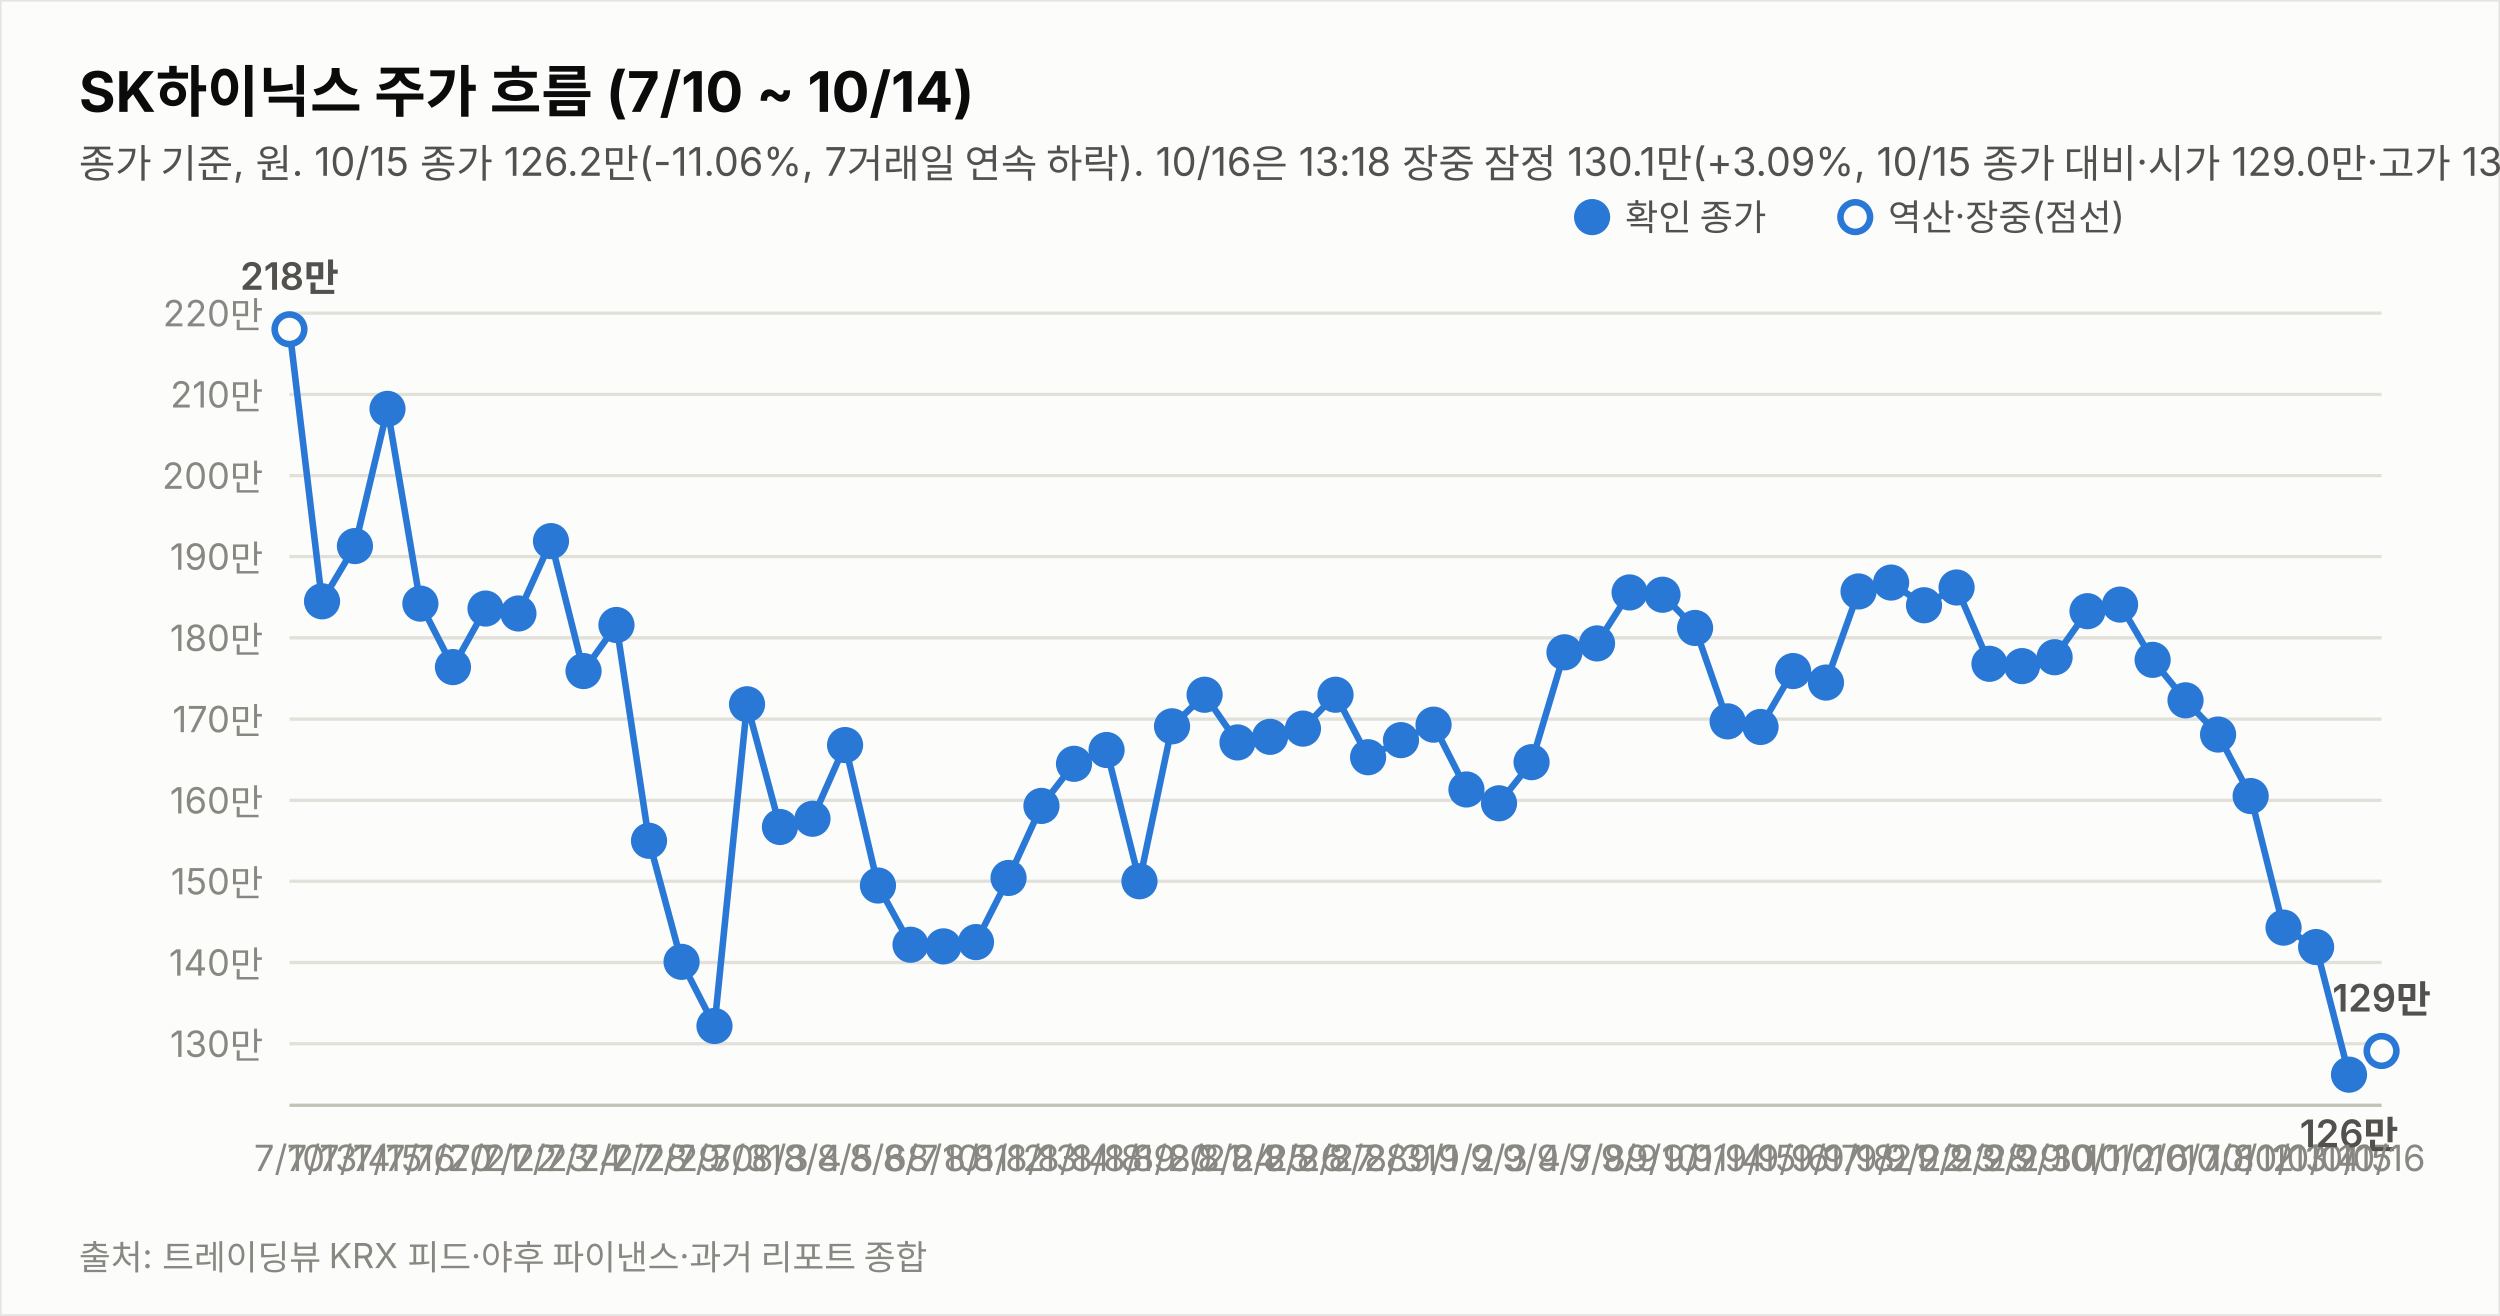
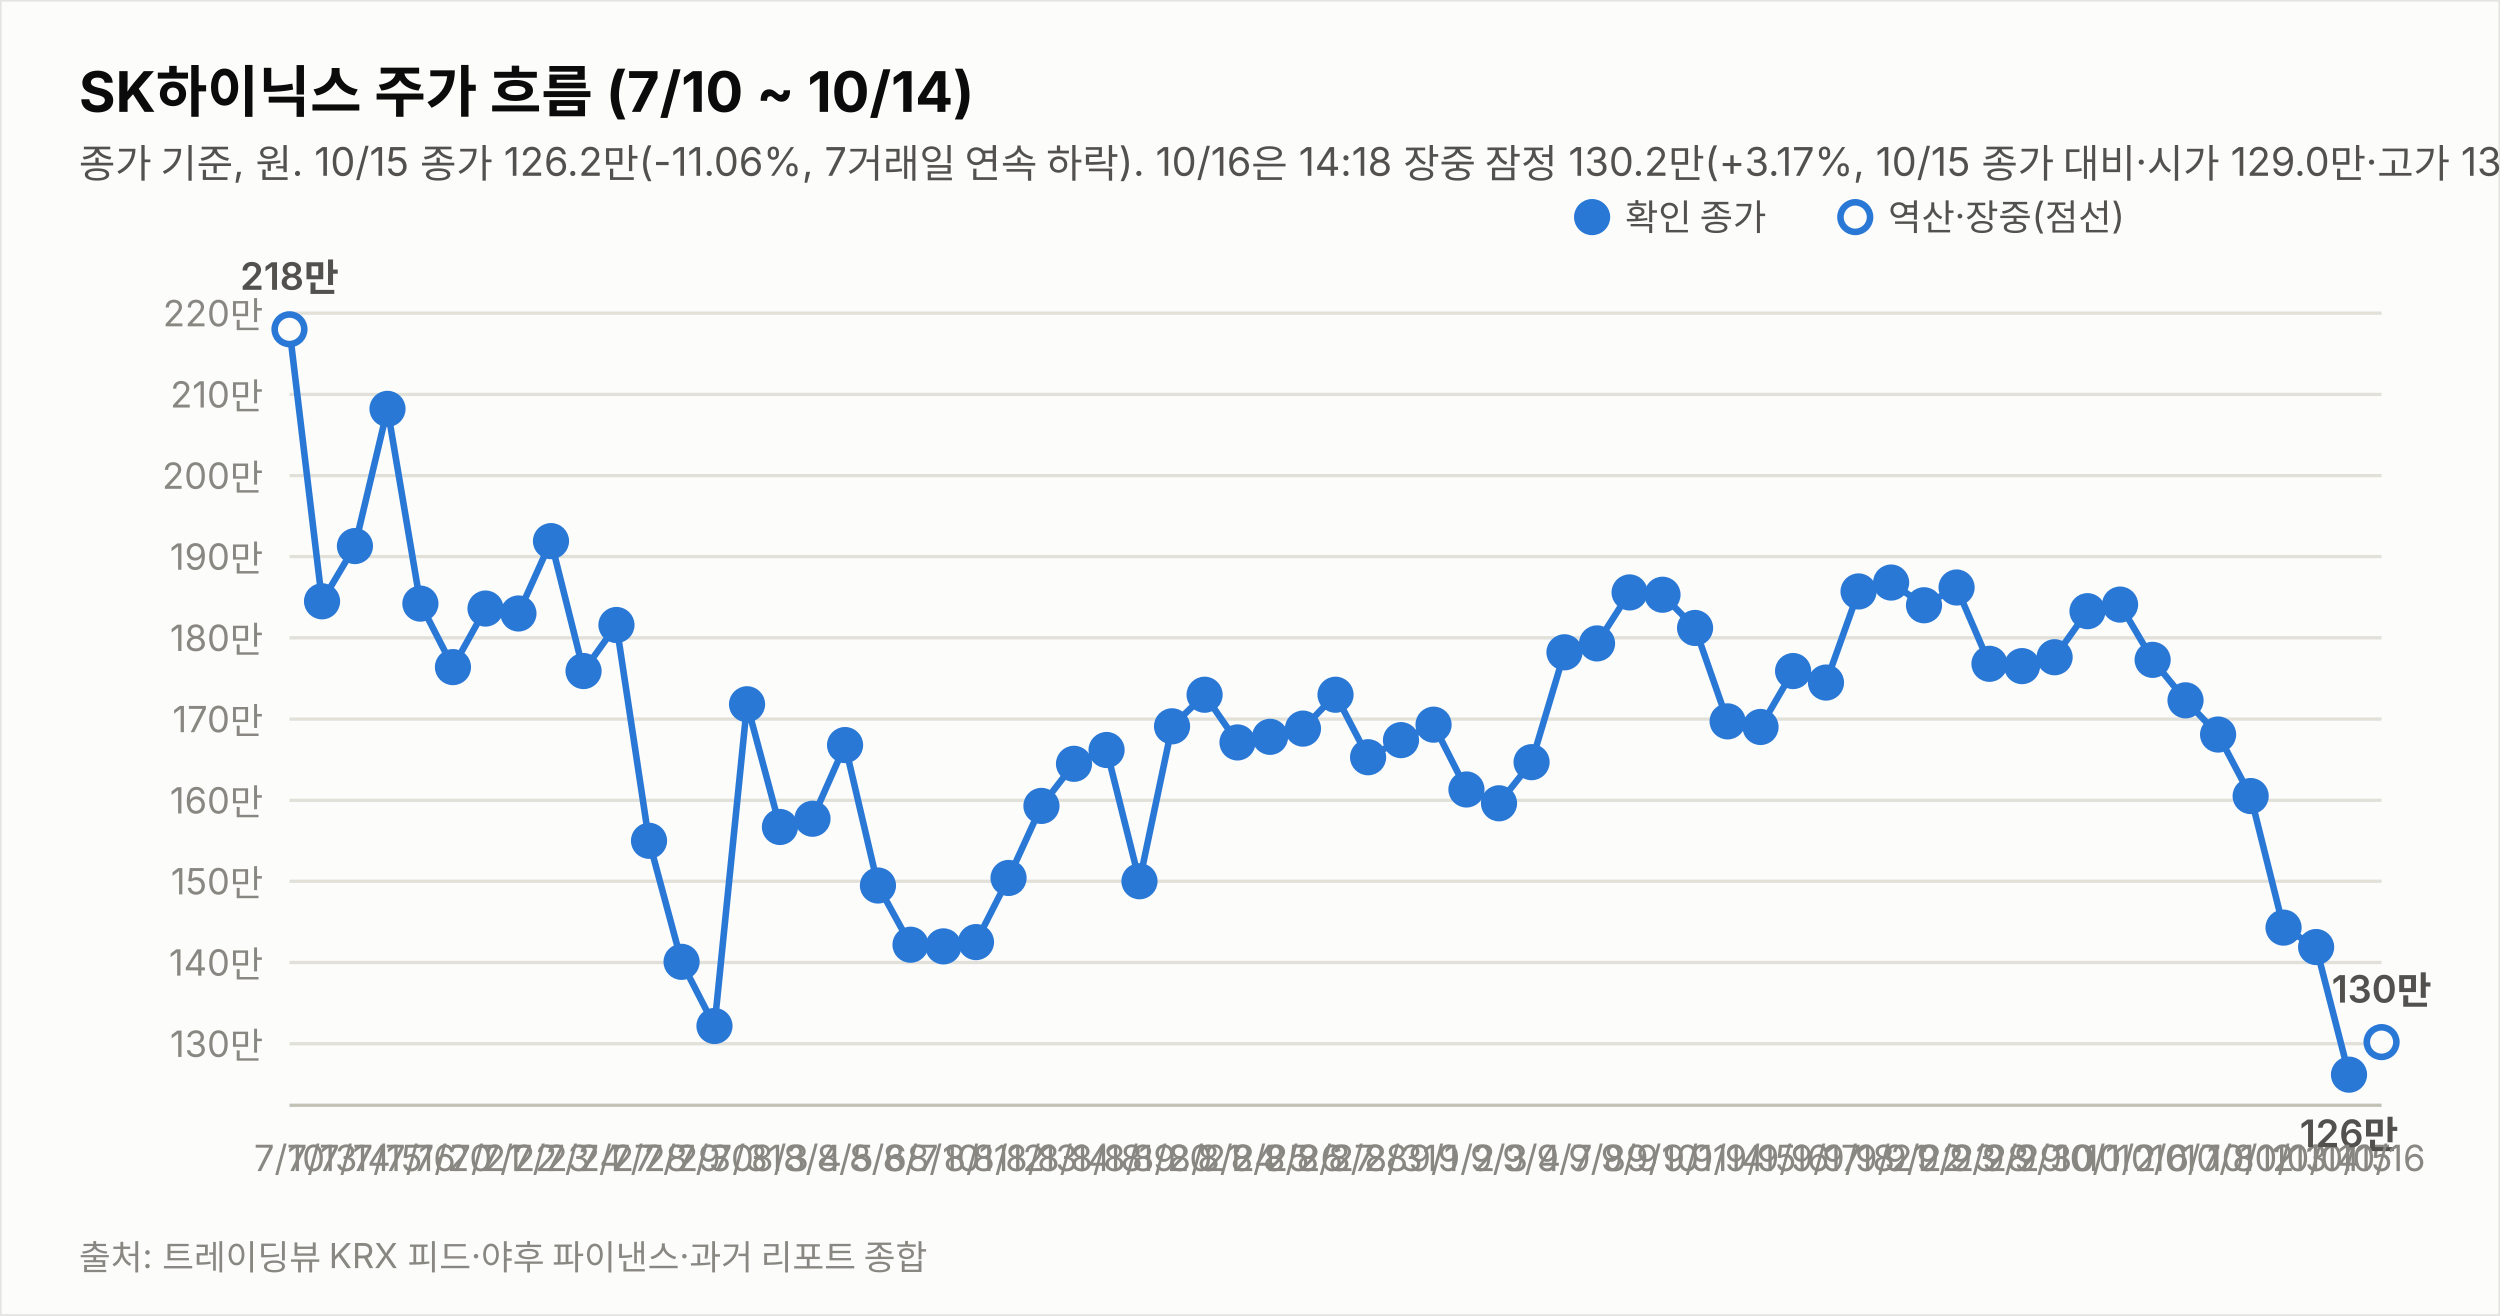
<svg xmlns="http://www.w3.org/2000/svg" width="760" height="400" viewBox="0 0 760 400" font-family="system-ui,-apple-system,&quot;Segoe UI&quot;,&quot;Malgun Gothic&quot;,&quot;Apple SD Gothic Neo&quot;,sans-serif">
  <rect width="760" height="400" fill="#fcfcfb" stroke="rgba(11,11,11,0.10)" />
  <text x="24" y="34" font-size="17" font-weight="700" fill="#0b0b0b">SK하이닉스 주가 흐름 (7/10 ~ 10/14)</text>
-   <text x="24" y="54" font-size="12" fill="#52514e">종가 기준, 원. 10/15 종가 126.2만(-11.06%, 7거래일 연속 하락). 10/16은 13:18 장중 잠정 130.1만(+3.09%, 10/15 종가 대비·시가 129.0만·고가 131.8만·저가 124.7만, 야후 20분 지연 시세). 지표는 10/16 13:18 잠정.</text>
+   <text x="24" y="54" font-size="12" fill="#52514e">종가 기준, 원. 10/15 종가 126.2만(-11.06%, 7거래일 연속 하락). 10/16은 14:18 장중 잠정 130.2만(+3.17%, 10/15 종가 대비·시가 129.0만·고가 132.5만·저가 124.7만, 야후 20분 지연 시세). 지표는 10/16 14:18 잠정.</text>
  <line x1="88" y1="317.3" x2="724" y2="317.3" stroke="#e1e0d9" stroke-width="1" />
  <text x="80" y="321.3" font-size="11" fill="#898781" text-anchor="end" style="font-variant-numeric:tabular-nums">130만</text>
  <line x1="88" y1="292.6" x2="724" y2="292.6" stroke="#e1e0d9" stroke-width="1" />
  <text x="80" y="296.6" font-size="11" fill="#898781" text-anchor="end" style="font-variant-numeric:tabular-nums">140만</text>
  <line x1="88" y1="267.9" x2="724" y2="267.9" stroke="#e1e0d9" stroke-width="1" />
  <text x="80" y="271.9" font-size="11" fill="#898781" text-anchor="end" style="font-variant-numeric:tabular-nums">150만</text>
  <line x1="88" y1="243.3" x2="724" y2="243.3" stroke="#e1e0d9" stroke-width="1" />
  <text x="80" y="247.3" font-size="11" fill="#898781" text-anchor="end" style="font-variant-numeric:tabular-nums">160만</text>
  <line x1="88" y1="218.6" x2="724" y2="218.6" stroke="#e1e0d9" stroke-width="1" />
  <text x="80" y="222.6" font-size="11" fill="#898781" text-anchor="end" style="font-variant-numeric:tabular-nums">170만</text>
  <line x1="88" y1="193.9" x2="724" y2="193.9" stroke="#e1e0d9" stroke-width="1" />
  <text x="80" y="197.9" font-size="11" fill="#898781" text-anchor="end" style="font-variant-numeric:tabular-nums">180만</text>
  <line x1="88" y1="169.2" x2="724" y2="169.2" stroke="#e1e0d9" stroke-width="1" />
  <text x="80" y="173.2" font-size="11" fill="#898781" text-anchor="end" style="font-variant-numeric:tabular-nums">190만</text>
  <line x1="88" y1="144.6" x2="724" y2="144.6" stroke="#e1e0d9" stroke-width="1" />
  <text x="80" y="148.6" font-size="11" fill="#898781" text-anchor="end" style="font-variant-numeric:tabular-nums">200만</text>
  <line x1="88" y1="119.9" x2="724" y2="119.9" stroke="#e1e0d9" stroke-width="1" />
  <text x="80" y="123.9" font-size="11" fill="#898781" text-anchor="end" style="font-variant-numeric:tabular-nums">210만</text>
  <line x1="88" y1="95.2" x2="724" y2="95.2" stroke="#e1e0d9" stroke-width="1" />
  <text x="80" y="99.2" font-size="11" fill="#898781" text-anchor="end" style="font-variant-numeric:tabular-nums">220만</text>
  <line x1="88" y1="336" x2="724" y2="336" stroke="#c3c2b7" stroke-width="1" />
  <path d="M88.0,100.1 L97.9,182.8 L107.9,166.0 L117.8,124.3 L127.8,183.5 L137.7,202.8 L147.6,185.0 L157.6,186.5 L167.5,164.5 L177.4,204.0 L187.4,190.0 L197.3,255.6 L207.2,292.4 L217.2,311.9 L227.1,214.1 L237.1,251.4 L247.0,248.9 L256.9,226.5 L266.9,269.2 L276.8,287.2 L286.8,287.7 L296.7,286.4 L306.6,266.9 L316.6,245.0 L326.5,232.2 L336.4,228.0 L346.4,267.9 L356.3,220.8 L366.2,211.2 L376.2,225.7 L386.1,224.0 L396.1,221.5 L406.0,211.2 L415.9,230.2 L425.9,225.0 L435.8,220.3 L445.8,240.0 L455.7,244.2 L465.6,231.7 L475.6,198.3 L485.5,195.6 L495.4,180.1 L505.4,180.8 L515.3,190.9 L525.2,219.3 L535.2,221.0 L545.1,204.0 L555.1,207.5 L565.0,179.8 L574.9,177.1 L584.9,184.0 L594.8,178.6 L604.8,201.8 L614.7,202.5 L624.6,199.8 L634.6,185.8 L644.5,183.8 L654.4,200.6 L664.4,212.9 L674.3,223.3 L684.2,242.0 L694.2,282.0 L704.1,287.9 L714.1,326.7" fill="none" stroke="#2a78d6" stroke-width="2" />
-   <path d="M714.1,326.7 L724.0,319.5" fill="none" stroke="#2a78d6" stroke-width="2" stroke-dasharray="5 4" />
+   <path d="M714.1,326.7 L724.0,316.8" fill="none" stroke="#2a78d6" stroke-width="2" stroke-dasharray="5 4" />
  <circle cx="88.0" cy="100.1" r="4.5" fill="#fcfcfb" stroke="#2a78d6" stroke-width="2" />
  <text x="88.0" y="356" font-size="11" fill="#898781" text-anchor="middle">7/10</text>
  <text x="88.0" y="88.1" font-size="11.5" font-weight="600" fill="#52514e" text-anchor="middle" style="font-variant-numeric:tabular-nums">218만</text>
  <circle cx="97.9" cy="182.8" r="4.5" fill="#2a78d6" stroke="#2a78d6" stroke-width="2" />
  <text x="97.9" y="356" font-size="11" fill="#898781" text-anchor="middle">7/13</text>
  <circle cx="107.9" cy="166.0" r="4.5" fill="#2a78d6" stroke="#2a78d6" stroke-width="2" />
  <text x="107.9" y="356" font-size="11" fill="#898781" text-anchor="middle">7/14</text>
  <circle cx="117.8" cy="124.3" r="4.5" fill="#2a78d6" stroke="#2a78d6" stroke-width="2" />
  <text x="117.8" y="356" font-size="11" fill="#898781" text-anchor="middle">7/15</text>
  <circle cx="127.8" cy="183.5" r="4.5" fill="#2a78d6" stroke="#2a78d6" stroke-width="2" />
  <text x="127.8" y="356" font-size="11" fill="#898781" text-anchor="middle">7/16</text>
  <circle cx="137.7" cy="202.8" r="4.5" fill="#2a78d6" stroke="#2a78d6" stroke-width="2" />
  <text x="137.7" y="356" font-size="11" fill="#898781" text-anchor="middle">7/20</text>
  <circle cx="147.6" cy="185.0" r="4.5" fill="#2a78d6" stroke="#2a78d6" stroke-width="2" />
  <text x="147.6" y="356" font-size="11" fill="#898781" text-anchor="middle">7/21</text>
  <circle cx="157.6" cy="186.5" r="4.5" fill="#2a78d6" stroke="#2a78d6" stroke-width="2" />
  <text x="157.6" y="356" font-size="11" fill="#898781" text-anchor="middle">7/22</text>
  <circle cx="167.5" cy="164.5" r="4.5" fill="#2a78d6" stroke="#2a78d6" stroke-width="2" />
  <text x="167.5" y="356" font-size="11" fill="#898781" text-anchor="middle">7/23</text>
  <circle cx="177.4" cy="204.0" r="4.5" fill="#2a78d6" stroke="#2a78d6" stroke-width="2" />
  <text x="177.4" y="356" font-size="11" fill="#898781" text-anchor="middle">7/24</text>
  <circle cx="187.4" cy="190.0" r="4.5" fill="#2a78d6" stroke="#2a78d6" stroke-width="2" />
  <text x="187.4" y="356" font-size="11" fill="#898781" text-anchor="middle">7/27</text>
  <circle cx="197.3" cy="255.6" r="4.5" fill="#2a78d6" stroke="#2a78d6" stroke-width="2" />
  <text x="197.3" y="356" font-size="11" fill="#898781" text-anchor="middle">7/28</text>
  <circle cx="207.2" cy="292.4" r="4.5" fill="#2a78d6" stroke="#2a78d6" stroke-width="2" />
  <text x="207.2" y="356" font-size="11" fill="#898781" text-anchor="middle">7/29</text>
  <circle cx="217.2" cy="311.9" r="4.5" fill="#2a78d6" stroke="#2a78d6" stroke-width="2" />
  <text x="217.2" y="356" font-size="11" fill="#898781" text-anchor="middle">7/30</text>
  <circle cx="227.1" cy="214.1" r="4.5" fill="#2a78d6" stroke="#2a78d6" stroke-width="2" />
  <text x="227.1" y="356" font-size="11" fill="#898781" text-anchor="middle">7/31</text>
  <circle cx="237.1" cy="251.4" r="4.5" fill="#2a78d6" stroke="#2a78d6" stroke-width="2" />
  <text x="237.1" y="356" font-size="11" fill="#898781" text-anchor="middle">8/3</text>
  <circle cx="247.0" cy="248.9" r="4.5" fill="#2a78d6" stroke="#2a78d6" stroke-width="2" />
  <text x="247.0" y="356" font-size="11" fill="#898781" text-anchor="middle">8/4</text>
  <circle cx="256.9" cy="226.5" r="4.5" fill="#2a78d6" stroke="#2a78d6" stroke-width="2" />
  <text x="256.9" y="356" font-size="11" fill="#898781" text-anchor="middle">8/5</text>
  <circle cx="266.9" cy="269.2" r="4.5" fill="#2a78d6" stroke="#2a78d6" stroke-width="2" />
  <text x="266.9" y="356" font-size="11" fill="#898781" text-anchor="middle">8/6</text>
  <circle cx="276.8" cy="287.2" r="4.5" fill="#2a78d6" stroke="#2a78d6" stroke-width="2" />
  <text x="276.8" y="356" font-size="11" fill="#898781" text-anchor="middle">8/7</text>
  <circle cx="286.8" cy="287.7" r="4.5" fill="#2a78d6" stroke="#2a78d6" stroke-width="2" />
  <text x="286.8" y="356" font-size="11" fill="#898781" text-anchor="middle">8/10</text>
  <circle cx="296.7" cy="286.4" r="4.5" fill="#2a78d6" stroke="#2a78d6" stroke-width="2" />
  <text x="296.7" y="356" font-size="11" fill="#898781" text-anchor="middle">8/11</text>
  <circle cx="306.6" cy="266.9" r="4.5" fill="#2a78d6" stroke="#2a78d6" stroke-width="2" />
  <text x="306.6" y="356" font-size="11" fill="#898781" text-anchor="middle">8/12</text>
  <circle cx="316.6" cy="245.0" r="4.5" fill="#2a78d6" stroke="#2a78d6" stroke-width="2" />
  <text x="316.6" y="356" font-size="11" fill="#898781" text-anchor="middle">8/13</text>
  <circle cx="326.5" cy="232.2" r="4.5" fill="#2a78d6" stroke="#2a78d6" stroke-width="2" />
  <text x="326.5" y="356" font-size="11" fill="#898781" text-anchor="middle">8/14</text>
  <circle cx="336.4" cy="228.0" r="4.5" fill="#2a78d6" stroke="#2a78d6" stroke-width="2" />
  <text x="336.4" y="356" font-size="11" fill="#898781" text-anchor="middle">8/18</text>
  <circle cx="346.4" cy="267.9" r="4.5" fill="#2a78d6" stroke="#2a78d6" stroke-width="2" />
  <text x="346.4" y="356" font-size="11" fill="#898781" text-anchor="middle">8/19</text>
  <circle cx="356.3" cy="220.8" r="4.5" fill="#2a78d6" stroke="#2a78d6" stroke-width="2" />
  <text x="356.3" y="356" font-size="11" fill="#898781" text-anchor="middle">8/20</text>
  <circle cx="366.2" cy="211.2" r="4.5" fill="#2a78d6" stroke="#2a78d6" stroke-width="2" />
  <text x="366.2" y="356" font-size="11" fill="#898781" text-anchor="middle">8/21</text>
  <circle cx="376.2" cy="225.7" r="4.5" fill="#2a78d6" stroke="#2a78d6" stroke-width="2" />
  <text x="376.2" y="356" font-size="11" fill="#898781" text-anchor="middle">8/24</text>
  <circle cx="386.1" cy="224.0" r="4.5" fill="#2a78d6" stroke="#2a78d6" stroke-width="2" />
  <text x="386.1" y="356" font-size="11" fill="#898781" text-anchor="middle">8/25</text>
  <circle cx="396.1" cy="221.5" r="4.5" fill="#2a78d6" stroke="#2a78d6" stroke-width="2" />
  <text x="396.1" y="356" font-size="11" fill="#898781" text-anchor="middle">8/26</text>
  <circle cx="406.0" cy="211.2" r="4.5" fill="#2a78d6" stroke="#2a78d6" stroke-width="2" />
  <text x="406.0" y="356" font-size="11" fill="#898781" text-anchor="middle">8/27</text>
  <circle cx="415.9" cy="230.2" r="4.5" fill="#2a78d6" stroke="#2a78d6" stroke-width="2" />
  <text x="415.9" y="356" font-size="11" fill="#898781" text-anchor="middle">8/28</text>
  <circle cx="425.9" cy="225.0" r="4.5" fill="#2a78d6" stroke="#2a78d6" stroke-width="2" />
  <text x="425.9" y="356" font-size="11" fill="#898781" text-anchor="middle">8/31</text>
  <circle cx="435.8" cy="220.3" r="4.5" fill="#2a78d6" stroke="#2a78d6" stroke-width="2" />
  <text x="435.8" y="356" font-size="11" fill="#898781" text-anchor="middle">9/1</text>
  <circle cx="445.8" cy="240.0" r="4.5" fill="#2a78d6" stroke="#2a78d6" stroke-width="2" />
  <text x="445.8" y="356" font-size="11" fill="#898781" text-anchor="middle">9/2</text>
  <circle cx="455.7" cy="244.2" r="4.5" fill="#2a78d6" stroke="#2a78d6" stroke-width="2" />
  <text x="455.7" y="356" font-size="11" fill="#898781" text-anchor="middle">9/3</text>
  <circle cx="465.6" cy="231.7" r="4.5" fill="#2a78d6" stroke="#2a78d6" stroke-width="2" />
  <text x="465.6" y="356" font-size="11" fill="#898781" text-anchor="middle">9/4</text>
  <circle cx="475.6" cy="198.3" r="4.5" fill="#2a78d6" stroke="#2a78d6" stroke-width="2" />
  <text x="475.6" y="356" font-size="11" fill="#898781" text-anchor="middle">9/7</text>
  <circle cx="485.5" cy="195.6" r="4.5" fill="#2a78d6" stroke="#2a78d6" stroke-width="2" />
  <text x="485.5" y="356" font-size="11" fill="#898781" text-anchor="middle">9/8</text>
  <circle cx="495.4" cy="180.1" r="4.5" fill="#2a78d6" stroke="#2a78d6" stroke-width="2" />
  <text x="495.4" y="356" font-size="11" fill="#898781" text-anchor="middle">9/9</text>
  <circle cx="505.4" cy="180.8" r="4.5" fill="#2a78d6" stroke="#2a78d6" stroke-width="2" />
  <text x="505.4" y="356" font-size="11" fill="#898781" text-anchor="middle">9/10</text>
  <circle cx="515.3" cy="190.9" r="4.5" fill="#2a78d6" stroke="#2a78d6" stroke-width="2" />
  <text x="515.3" y="356" font-size="11" fill="#898781" text-anchor="middle">9/11</text>
  <circle cx="525.2" cy="219.3" r="4.5" fill="#2a78d6" stroke="#2a78d6" stroke-width="2" />
  <text x="525.2" y="356" font-size="11" fill="#898781" text-anchor="middle">9/14</text>
  <circle cx="535.2" cy="221.0" r="4.5" fill="#2a78d6" stroke="#2a78d6" stroke-width="2" />
  <text x="535.2" y="356" font-size="11" fill="#898781" text-anchor="middle">9/15</text>
  <circle cx="545.1" cy="204.0" r="4.5" fill="#2a78d6" stroke="#2a78d6" stroke-width="2" />
  <text x="545.1" y="356" font-size="11" fill="#898781" text-anchor="middle">9/16</text>
  <circle cx="555.1" cy="207.5" r="4.5" fill="#2a78d6" stroke="#2a78d6" stroke-width="2" />
  <text x="555.1" y="356" font-size="11" fill="#898781" text-anchor="middle">9/17</text>
  <circle cx="565.0" cy="179.8" r="4.5" fill="#2a78d6" stroke="#2a78d6" stroke-width="2" />
  <text x="565.0" y="356" font-size="11" fill="#898781" text-anchor="middle">9/18</text>
  <circle cx="574.9" cy="177.1" r="4.5" fill="#2a78d6" stroke="#2a78d6" stroke-width="2" />
  <text x="574.9" y="356" font-size="11" fill="#898781" text-anchor="middle">9/21</text>
  <circle cx="584.9" cy="184.0" r="4.5" fill="#2a78d6" stroke="#2a78d6" stroke-width="2" />
  <text x="584.9" y="356" font-size="11" fill="#898781" text-anchor="middle">9/22</text>
  <circle cx="594.8" cy="178.6" r="4.5" fill="#2a78d6" stroke="#2a78d6" stroke-width="2" />
  <text x="594.8" y="356" font-size="11" fill="#898781" text-anchor="middle">9/23</text>
  <circle cx="604.8" cy="201.8" r="4.5" fill="#2a78d6" stroke="#2a78d6" stroke-width="2" />
  <text x="604.8" y="356" font-size="11" fill="#898781" text-anchor="middle">9/28</text>
  <circle cx="614.7" cy="202.5" r="4.5" fill="#2a78d6" stroke="#2a78d6" stroke-width="2" />
  <text x="614.7" y="356" font-size="11" fill="#898781" text-anchor="middle">9/29</text>
  <circle cx="624.6" cy="199.8" r="4.5" fill="#2a78d6" stroke="#2a78d6" stroke-width="2" />
  <text x="624.6" y="356" font-size="11" fill="#898781" text-anchor="middle">9/30</text>
  <circle cx="634.6" cy="185.8" r="4.5" fill="#2a78d6" stroke="#2a78d6" stroke-width="2" />
  <text x="634.6" y="356" font-size="11" fill="#898781" text-anchor="middle">10/1</text>
  <circle cx="644.5" cy="183.8" r="4.5" fill="#2a78d6" stroke="#2a78d6" stroke-width="2" />
  <text x="644.5" y="356" font-size="11" fill="#898781" text-anchor="middle">10/2</text>
  <circle cx="654.4" cy="200.6" r="4.5" fill="#2a78d6" stroke="#2a78d6" stroke-width="2" />
  <text x="654.4" y="356" font-size="11" fill="#898781" text-anchor="middle">10/6</text>
  <circle cx="664.4" cy="212.9" r="4.5" fill="#2a78d6" stroke="#2a78d6" stroke-width="2" />
  <text x="664.4" y="356" font-size="11" fill="#898781" text-anchor="middle">10/7</text>
  <circle cx="674.3" cy="223.3" r="4.5" fill="#2a78d6" stroke="#2a78d6" stroke-width="2" />
  <text x="674.3" y="356" font-size="11" fill="#898781" text-anchor="middle">10/8</text>
  <circle cx="684.2" cy="242.0" r="4.5" fill="#2a78d6" stroke="#2a78d6" stroke-width="2" />
  <text x="684.2" y="356" font-size="11" fill="#898781" text-anchor="middle">10/12</text>
  <circle cx="694.2" cy="282.0" r="4.5" fill="#2a78d6" stroke="#2a78d6" stroke-width="2" />
  <text x="694.2" y="356" font-size="11" fill="#898781" text-anchor="middle">10/13</text>
  <circle cx="704.1" cy="287.9" r="4.5" fill="#2a78d6" stroke="#2a78d6" stroke-width="2" />
  <text x="704.1" y="356" font-size="11" fill="#898781" text-anchor="middle">10/14</text>
  <circle cx="714.1" cy="326.7" r="4.5" fill="#2a78d6" stroke="#2a78d6" stroke-width="2" />
  <text x="714.1" y="356" font-size="11" fill="#898781" text-anchor="middle">10/15</text>
  <text x="714.1" y="348.7" font-size="11.5" font-weight="600" fill="#52514e" text-anchor="middle" style="font-variant-numeric:tabular-nums">126만</text>
-   <circle cx="724.0" cy="319.5" r="4.5" fill="#fcfcfb" stroke="#2a78d6" stroke-width="2" />
+   <circle cx="724.0" cy="316.8" r="4.5" fill="#fcfcfb" stroke="#2a78d6" stroke-width="2" />
  <text x="724.0" y="356" font-size="11" fill="#898781" text-anchor="middle">10/16</text>
-   <text x="724.0" y="307.5" font-size="11.5" font-weight="600" fill="#52514e" text-anchor="middle" style="font-variant-numeric:tabular-nums">129만</text>
+   <text x="724.0" y="304.8" font-size="11.5" font-weight="600" fill="#52514e" text-anchor="middle" style="font-variant-numeric:tabular-nums">130만</text>
  <circle cx="484" cy="66" r="4.5" fill="#2a78d6" stroke="#2a78d6" stroke-width="2" />
  <text x="494" y="70" font-size="11" fill="#52514e">확인 종가</text>
  <circle cx="564" cy="66" r="4.5" fill="#fcfcfb" stroke="#2a78d6" stroke-width="2" />
  <text x="574" y="70" font-size="11" fill="#52514e">역산·장중(점선)</text>
  <text x="24" y="386" font-size="10.5" fill="#898781">출처: 트레이딩뷰 KRX 피드·야후 파이낸스·과거 리포트 종합</text>
</svg>
